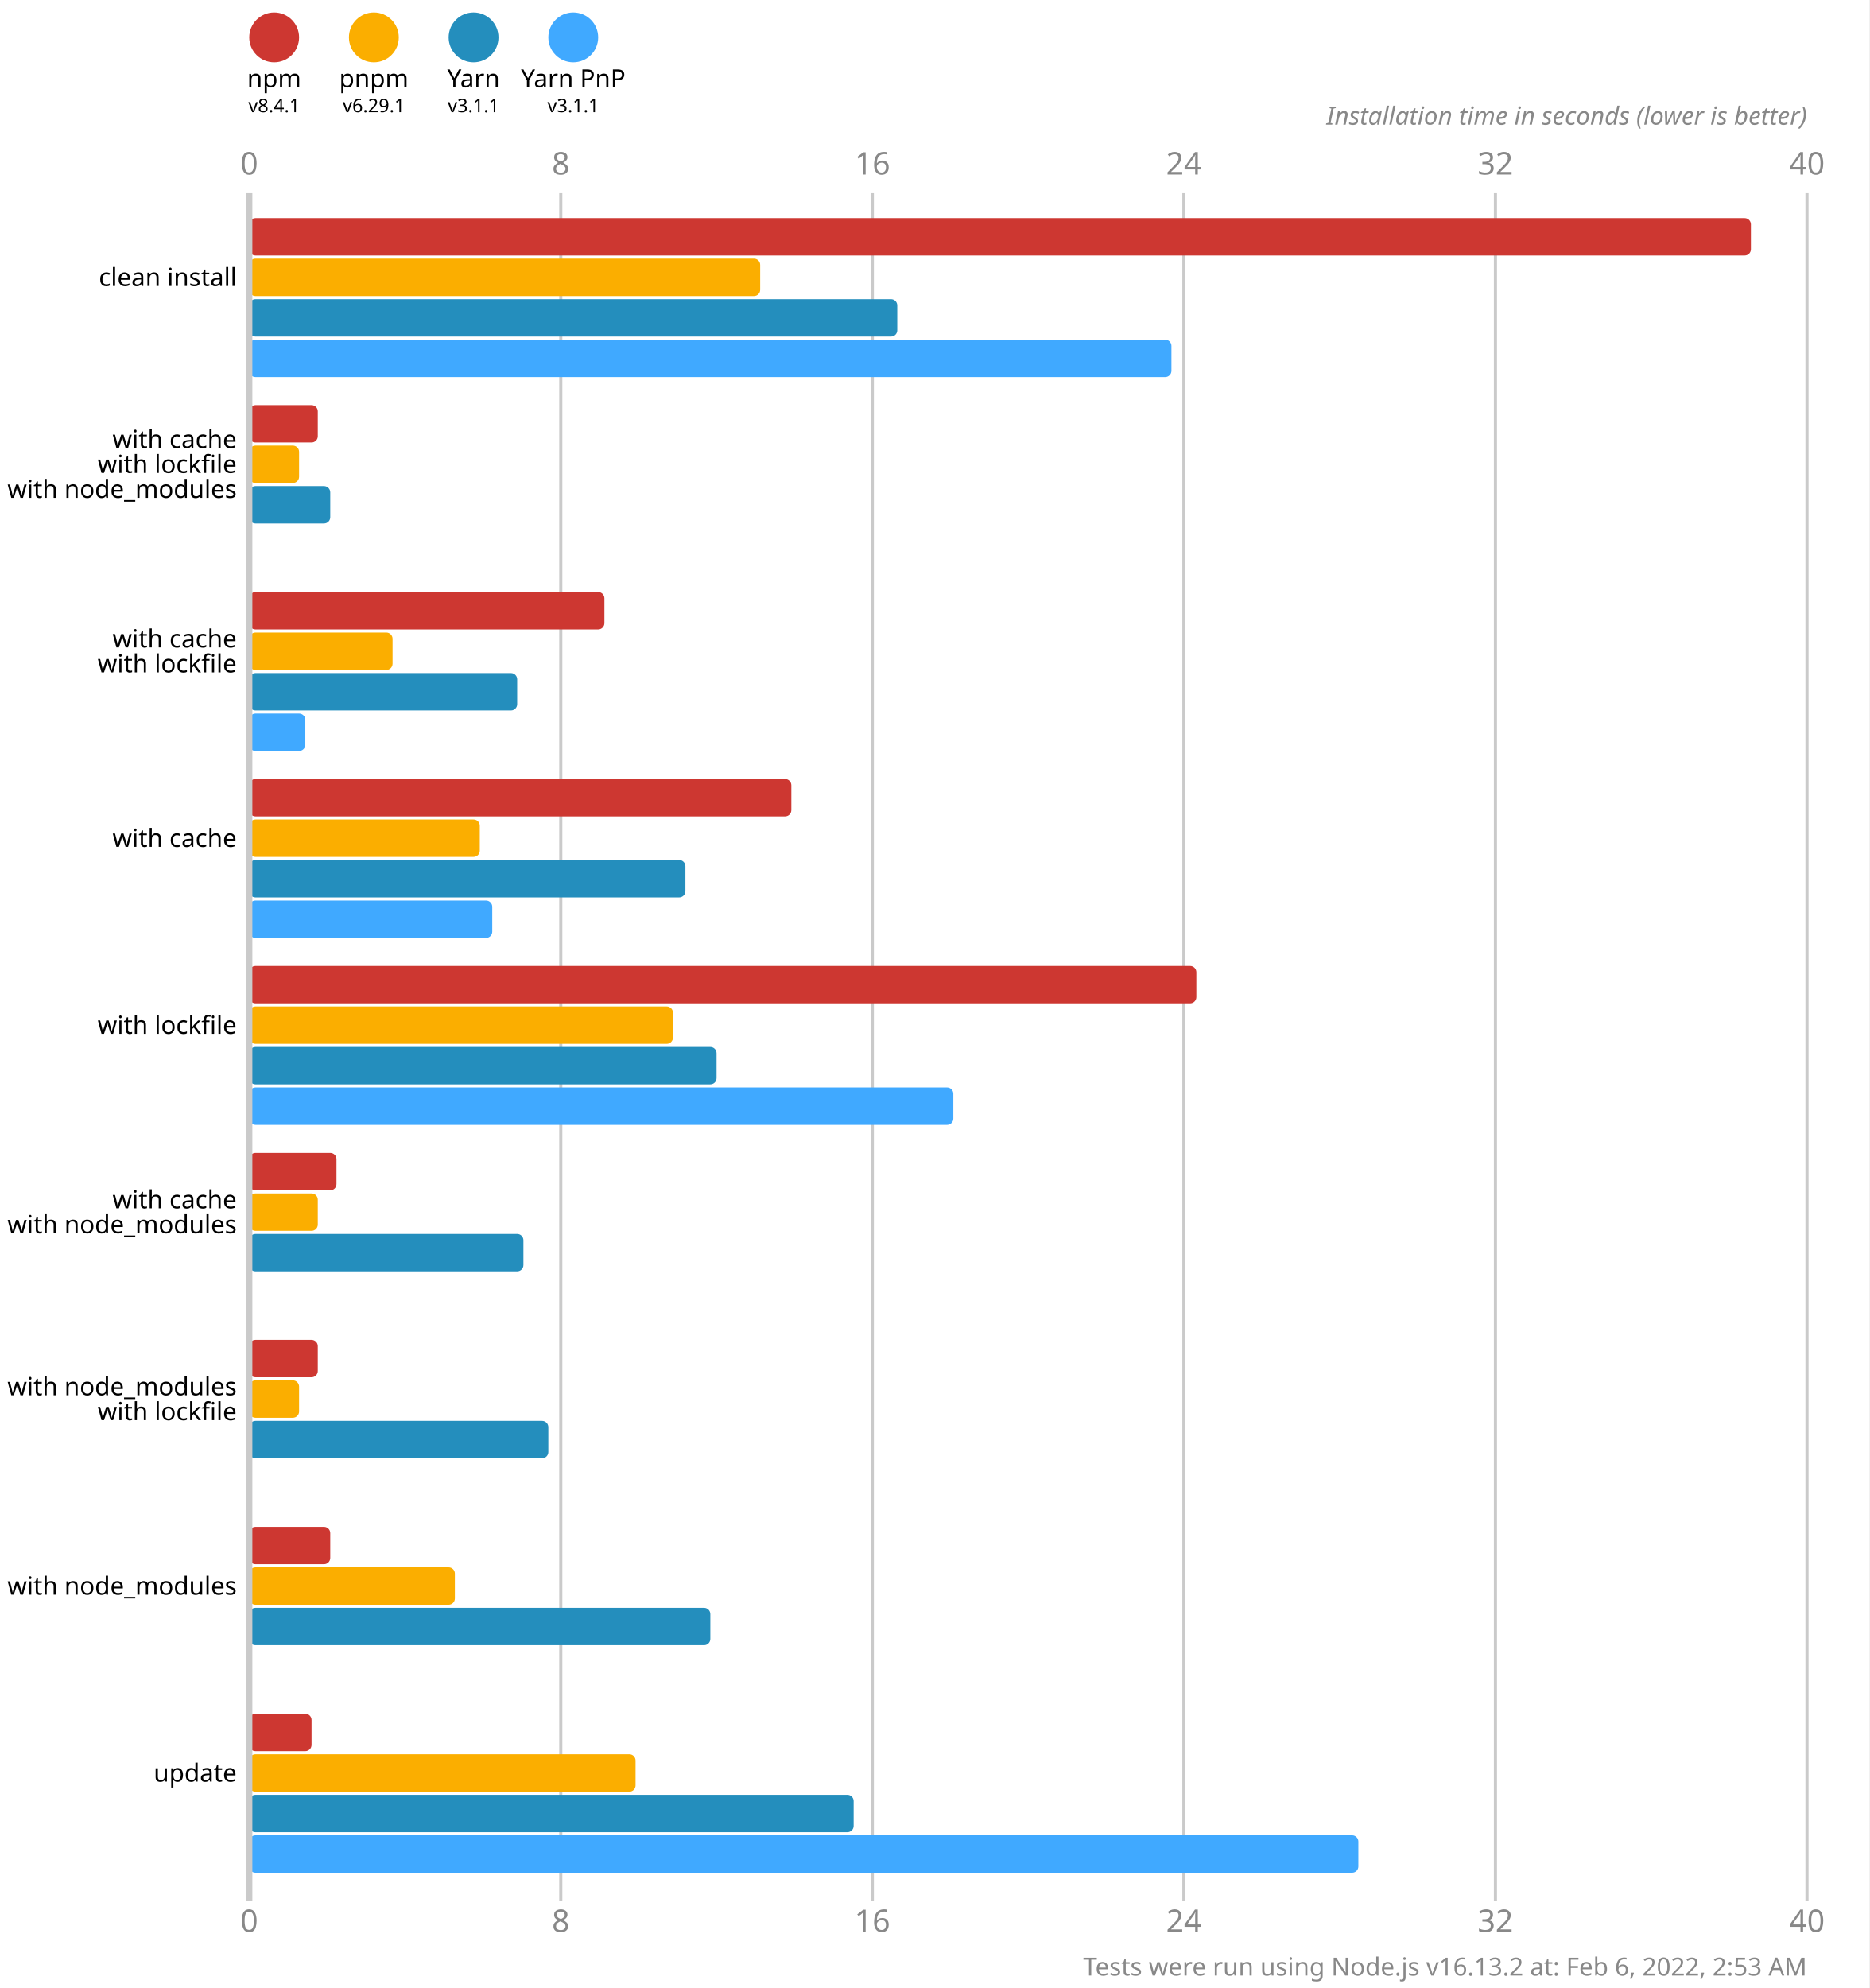
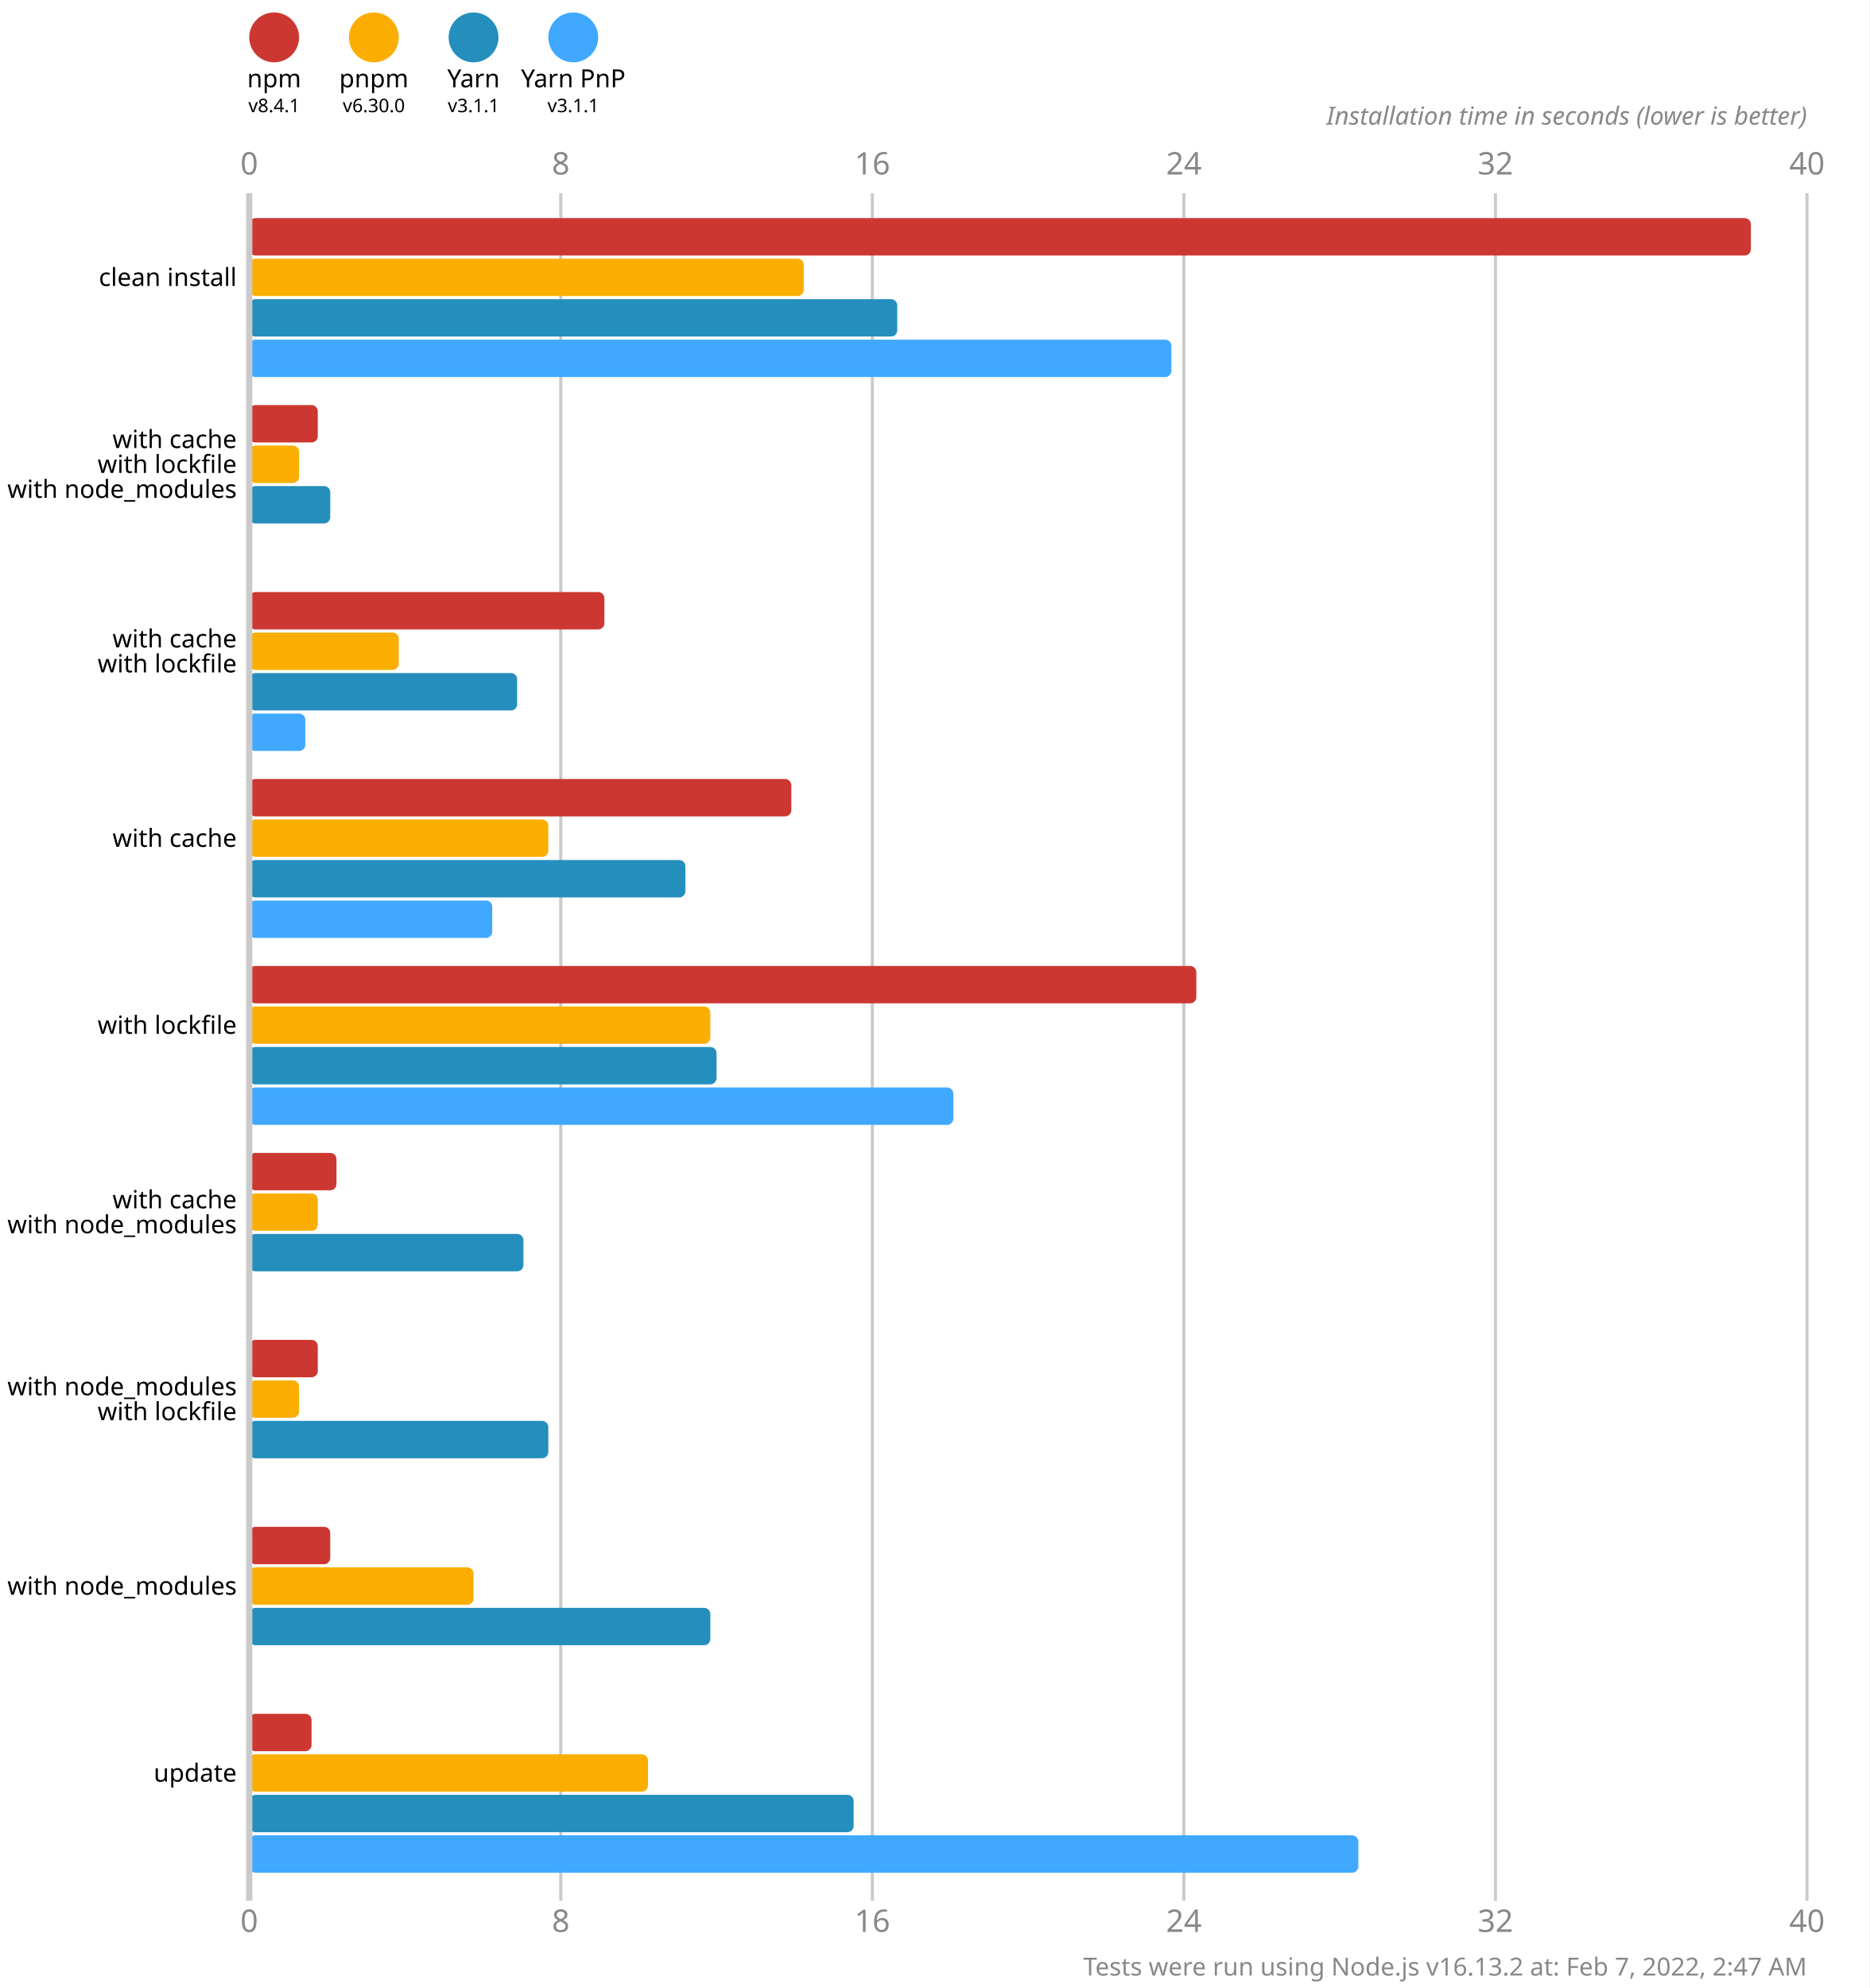
<svg xmlns="http://www.w3.org/2000/svg" version="1.1" viewBox="0 0 300 319">
  <style>
    .font { font-family: sans-serif; }
    .s3 { font-size: 3px; }
    .s4 { font-size: 4px; }
    .s5 { font-size: 5px; }
    .line { stroke: #cacaca; }
    .width { stroke-width: 0.5; }
    .text { fill: #888; }
  </style>
  <rect x="0" y="0" width="300" height="319" fill="#fff" />
  <circle cx="44" cy="6" r="4" fill="#cd3731" />
  <text x="44" y="14" class="font s4" text-anchor="middle">npm</text>
  <text x="44" y="18" class="font s3" text-anchor="middle">v8.4.1</text>
  <circle cx="60" cy="6" r="4" fill="#fbae00" />
  <text x="60" y="14" class="font s4" text-anchor="middle">pnpm</text>
-   <text x="60" y="18" class="font s3" text-anchor="middle">v6.29.1</text>
+   <text x="60" y="18" class="font s3" text-anchor="middle">v6.30.0</text>
  <circle cx="76" cy="6" r="4" fill="#248ebd" />
  <text x="76" y="14" class="font s4" text-anchor="middle">Yarn</text>
  <text x="76" y="18" class="font s3" text-anchor="middle">v3.1.1</text>
  <circle cx="92" cy="6" r="4" fill="#40a9ff" />
  <text x="92" y="14" class="font s4" text-anchor="middle">Yarn PnP</text>
  <text x="92" y="18" class="font s3" text-anchor="middle">v3.1.1</text>
  <text x="40" y="28" class="font s5 text" text-anchor="middle">0</text>
  <text x="40" y="310" class="font s5 text" text-anchor="middle">0</text>
  <line x1="90" y1="31" x2="90" y2="305" class="line width" />
  <text x="90" y="28" class="font s5 text" text-anchor="middle">8</text>
  <text x="90" y="310" class="font s5 text" text-anchor="middle">8</text>
  <line x1="140" y1="31" x2="140" y2="305" class="line width" />
  <text x="140" y="28" class="font s5 text" text-anchor="middle">16</text>
  <text x="140" y="310" class="font s5 text" text-anchor="middle">16</text>
  <line x1="190" y1="31" x2="190" y2="305" class="line width" />
  <text x="190" y="28" class="font s5 text" text-anchor="middle">24</text>
  <text x="190" y="310" class="font s5 text" text-anchor="middle">24</text>
  <line x1="240" y1="31" x2="240" y2="305" class="line width" />
  <text x="240" y="28" class="font s5 text" text-anchor="middle">32</text>
  <text x="240" y="310" class="font s5 text" text-anchor="middle">32</text>
  <line x1="290" y1="31" x2="290" y2="305" class="line width" />
  <text x="290" y="28" class="font s5 text" text-anchor="middle">40</text>
  <text x="290" y="310" class="font s5 text" text-anchor="middle">40</text>
  <text x="290" y="20" class="font s4 text" font-style="italic" text-anchor="end">Installation time in seconds (lower is better)</text>
  <rect x="40" y="35" width="241" height="6" fill="#cd3731" rx="1" ry="1" />
-   <rect x="40" y="41.5" width="82" height="6" fill="#fbae00" rx="1" ry="1" />
+   <rect x="40" y="41.5" width="89" height="6" fill="#fbae00" rx="1" ry="1" />
  <rect x="40" y="48" width="104" height="6" fill="#248ebd" rx="1" ry="1" />
  <rect x="40" y="54.5" width="148" height="6" fill="#40a9ff" rx="1" ry="1" />
  <rect x="40" y="65" width="11" height="6" fill="#cd3731" rx="1" ry="1" />
  <rect x="40" y="71.5" width="8" height="6" fill="#fbae00" rx="1" ry="1" />
  <rect x="40" y="78" width="13" height="6" fill="#248ebd" rx="1" ry="1" />
  <rect x="40" y="84.5" width="0" height="6" fill="#40a9ff" rx="1" ry="1" />
  <rect x="40" y="95" width="57" height="6" fill="#cd3731" rx="1" ry="1" />
-   <rect x="40" y="101.5" width="23" height="6" fill="#fbae00" rx="1" ry="1" />
+   <rect x="40" y="101.5" width="24" height="6" fill="#fbae00" rx="1" ry="1" />
  <rect x="40" y="108" width="43" height="6" fill="#248ebd" rx="1" ry="1" />
  <rect x="40" y="114.5" width="9" height="6" fill="#40a9ff" rx="1" ry="1" />
  <rect x="40" y="125" width="87" height="6" fill="#cd3731" rx="1" ry="1" />
-   <rect x="40" y="131.5" width="37" height="6" fill="#fbae00" rx="1" ry="1" />
+   <rect x="40" y="131.5" width="48" height="6" fill="#fbae00" rx="1" ry="1" />
  <rect x="40" y="138" width="70" height="6" fill="#248ebd" rx="1" ry="1" />
  <rect x="40" y="144.5" width="39" height="6" fill="#40a9ff" rx="1" ry="1" />
  <rect x="40" y="155" width="152" height="6" fill="#cd3731" rx="1" ry="1" />
-   <rect x="40" y="161.5" width="68" height="6" fill="#fbae00" rx="1" ry="1" />
+   <rect x="40" y="161.5" width="74" height="6" fill="#fbae00" rx="1" ry="1" />
  <rect x="40" y="168" width="75" height="6" fill="#248ebd" rx="1" ry="1" />
  <rect x="40" y="174.5" width="113" height="6" fill="#40a9ff" rx="1" ry="1" />
  <rect x="40" y="185" width="14" height="6" fill="#cd3731" rx="1" ry="1" />
  <rect x="40" y="191.5" width="11" height="6" fill="#fbae00" rx="1" ry="1" />
  <rect x="40" y="198" width="44" height="6" fill="#248ebd" rx="1" ry="1" />
  <rect x="40" y="204.5" width="0" height="6" fill="#40a9ff" rx="1" ry="1" />
  <rect x="40" y="215" width="11" height="6" fill="#cd3731" rx="1" ry="1" />
  <rect x="40" y="221.5" width="8" height="6" fill="#fbae00" rx="1" ry="1" />
  <rect x="40" y="228" width="48" height="6" fill="#248ebd" rx="1" ry="1" />
  <rect x="40" y="234.5" width="0" height="6" fill="#40a9ff" rx="1" ry="1" />
  <rect x="40" y="245" width="13" height="6" fill="#cd3731" rx="1" ry="1" />
-   <rect x="40" y="251.5" width="33" height="6" fill="#fbae00" rx="1" ry="1" />
+   <rect x="40" y="251.5" width="36" height="6" fill="#fbae00" rx="1" ry="1" />
  <rect x="40" y="258" width="74" height="6" fill="#248ebd" rx="1" ry="1" />
  <rect x="40" y="264.5" width="0" height="6" fill="#40a9ff" rx="1" ry="1" />
  <rect x="40" y="275" width="10" height="6" fill="#cd3731" rx="1" ry="1" />
-   <rect x="40" y="281.5" width="62" height="6" fill="#fbae00" rx="1" ry="1" />
+   <rect x="40" y="281.5" width="64" height="6" fill="#fbae00" rx="1" ry="1" />
  <rect x="40" y="288" width="97" height="6" fill="#248ebd" rx="1" ry="1" />
  <rect x="40" y="294.5" width="178" height="6" fill="#40a9ff" rx="1" ry="1" />
  <line x1="40" y1="31" x2="40" y2="305" class="line" />
  <text x="38" y="44.5" class="font s4" dominant-baseline="middle" text-anchor="end">clean install</text>
  <text x="38" y="70.5" class="font s4" dominant-baseline="middle" text-anchor="end">with cache</text>
  <text x="38" y="74.5" class="font s4" dominant-baseline="middle" text-anchor="end">with lockfile</text>
  <text x="38" y="78.5" class="font s4" dominant-baseline="middle" text-anchor="end">with node_modules</text>
  <text x="38" y="102.5" class="font s4" dominant-baseline="middle" text-anchor="end">with cache</text>
  <text x="38" y="106.5" class="font s4" dominant-baseline="middle" text-anchor="end">with lockfile</text>
  <text x="38" y="134.5" class="font s4" dominant-baseline="middle" text-anchor="end">with cache</text>
  <text x="38" y="164.5" class="font s4" dominant-baseline="middle" text-anchor="end">with lockfile</text>
  <text x="38" y="192.5" class="font s4" dominant-baseline="middle" text-anchor="end">with cache</text>
  <text x="38" y="196.5" class="font s4" dominant-baseline="middle" text-anchor="end">with node_modules</text>
  <text x="38" y="222.5" class="font s4" dominant-baseline="middle" text-anchor="end">with node_modules</text>
  <text x="38" y="226.5" class="font s4" dominant-baseline="middle" text-anchor="end">with lockfile</text>
  <text x="38" y="254.5" class="font s4" dominant-baseline="middle" text-anchor="end">with node_modules</text>
  <text x="38" y="284.5" class="font s4" dominant-baseline="middle" text-anchor="end">update</text>
-   <text x="290" y="317" class="font s4 text" text-anchor="end">Tests were run using Node.js v16.13.2 at: Feb 6, 2022, 2:53 AM</text>
+   <text x="290" y="317" class="font s4 text" text-anchor="end">Tests were run using Node.js v16.13.2 at: Feb 7, 2022, 2:47 AM</text>
</svg>
